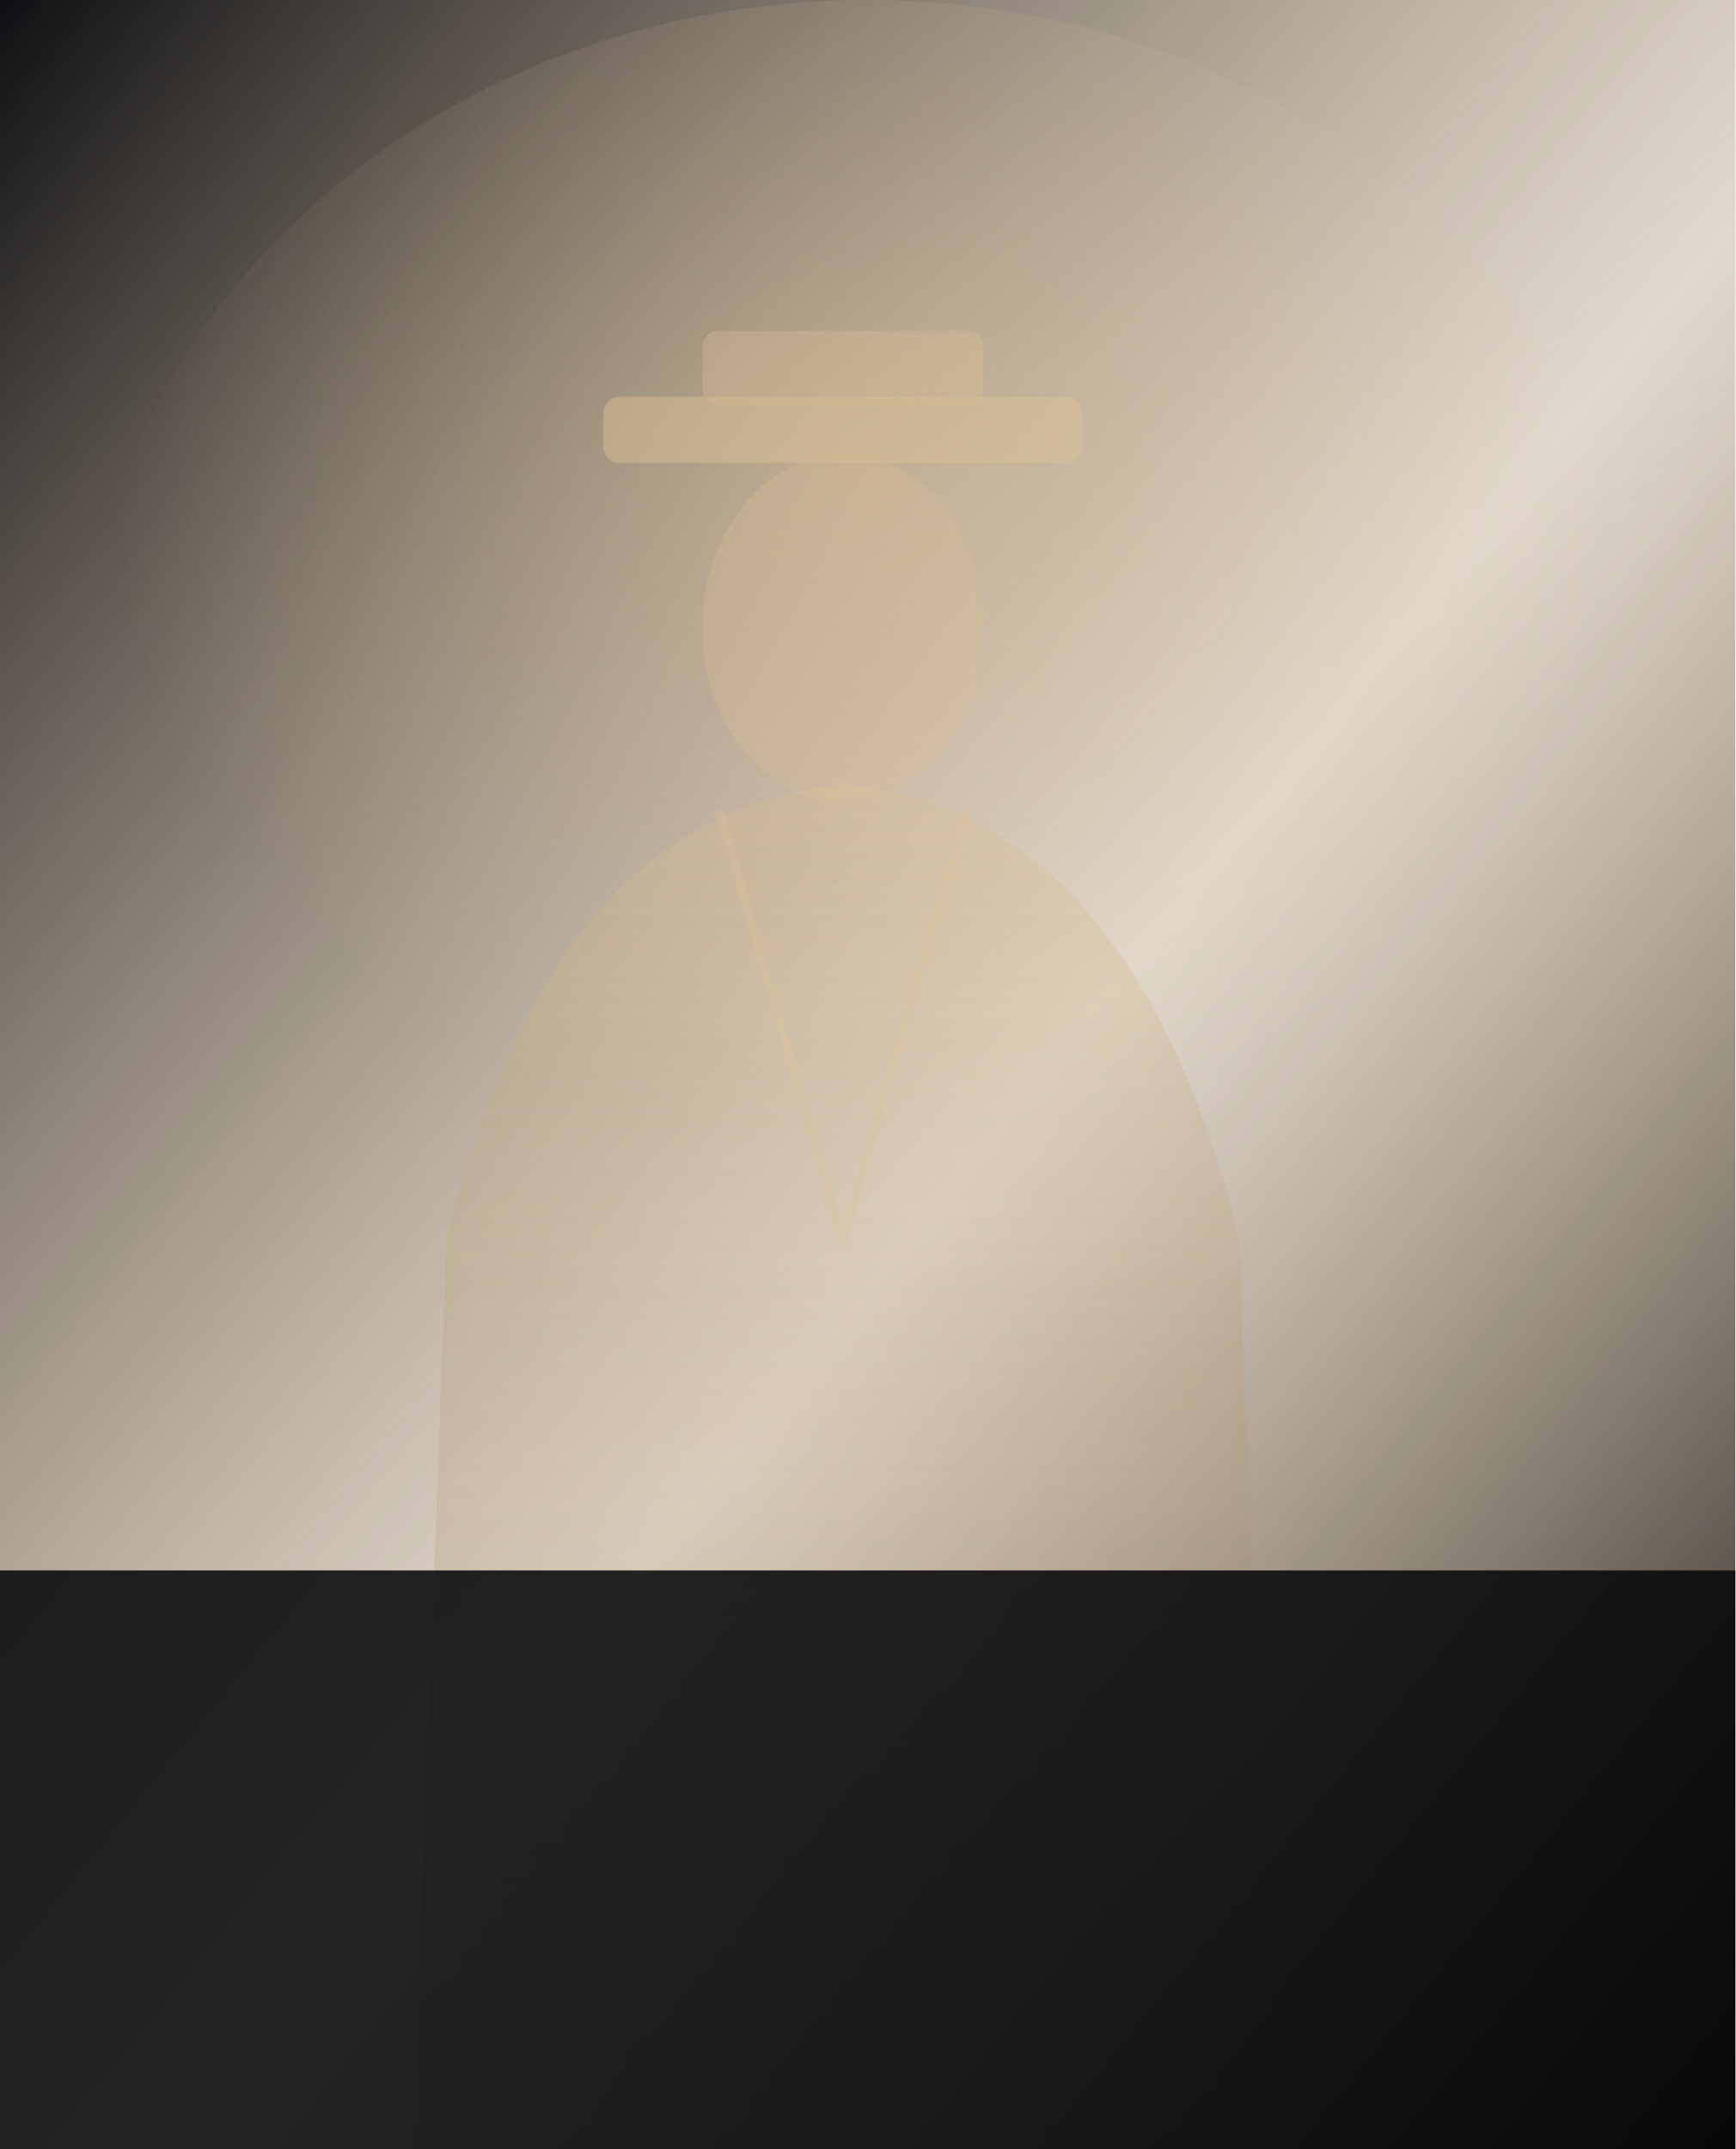
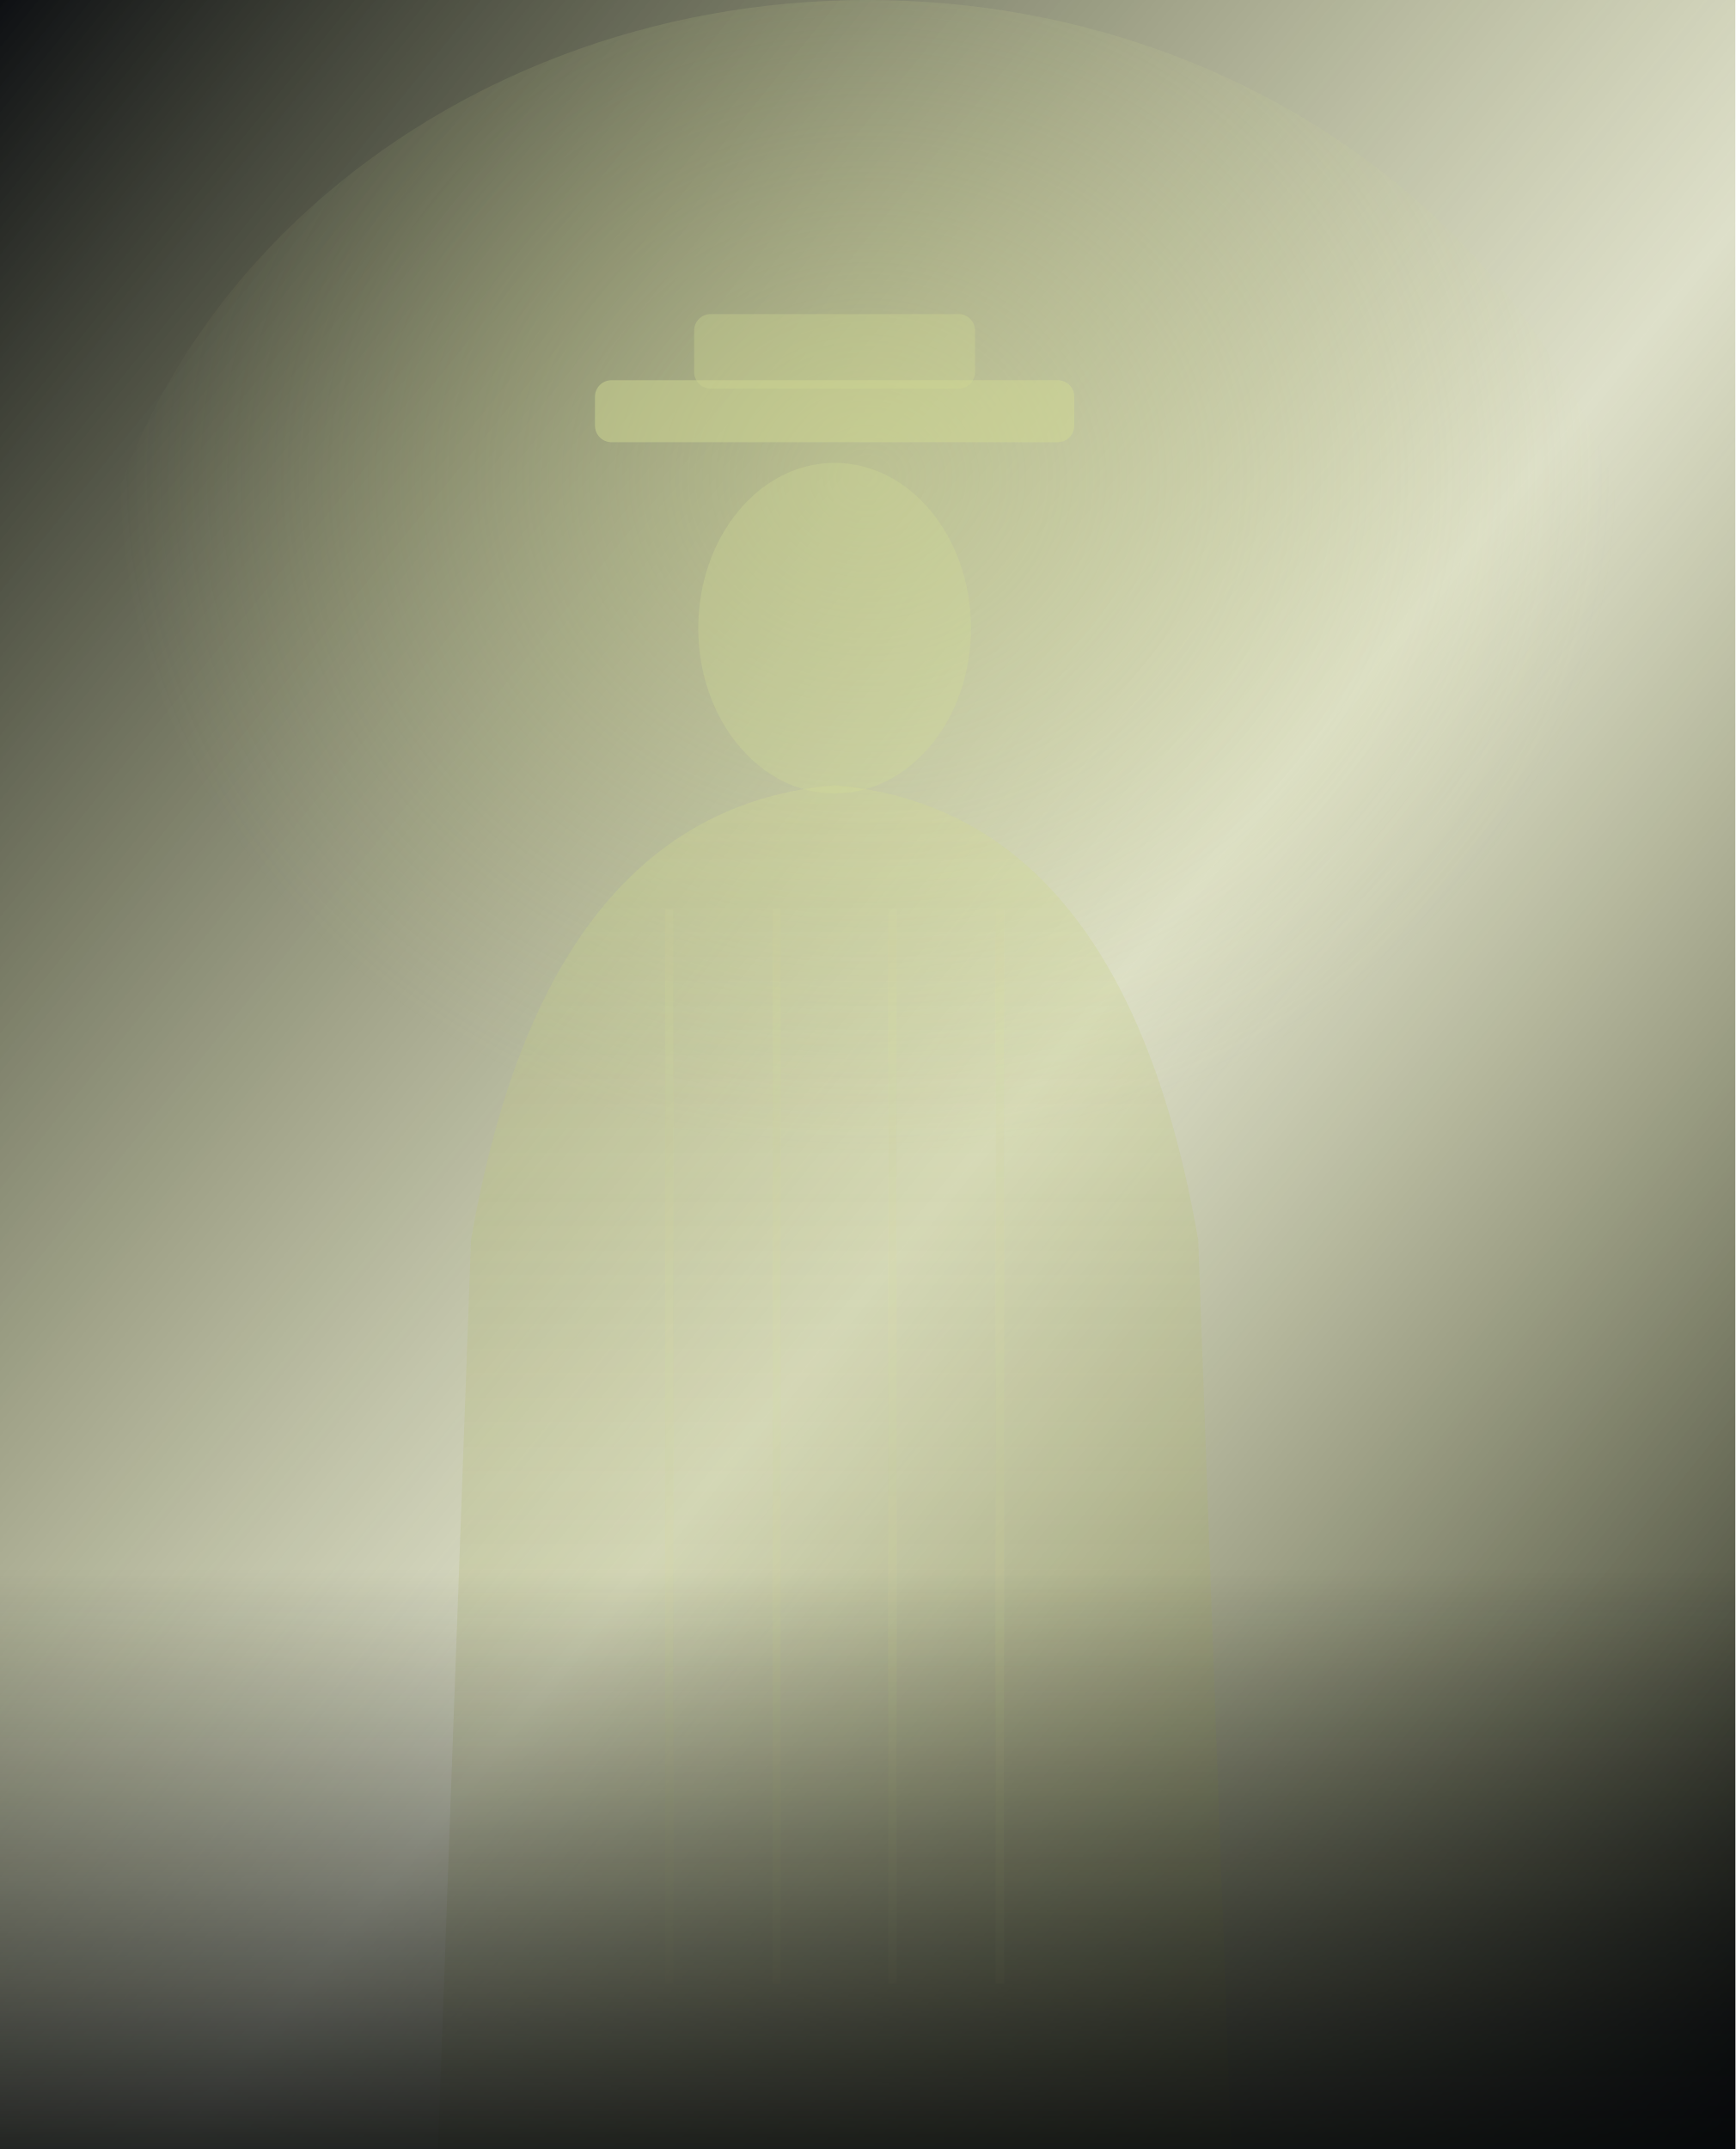
<svg xmlns="http://www.w3.org/2000/svg" viewBox="0 0 420 520" width="420" height="520">
  <defs>
    <linearGradient id="pbg" x1="0" y1="0" x2="1" y2="1">
      <stop offset="0%" stop-color="#0b0d11" />
-       <stop offset="55%" stop-color="rgba(141,107,63,0.26)" />
+       <stop offset="55%" stop-color="rgba(135,141,63,0.28)" />
      <stop offset="100%" stop-color="#07090b" />
    </linearGradient>
    <radialGradient id="pglow" cx="50%" cy="34%" r="48%">
-       <stop offset="0%" stop-color="rgba(220,192,148,0.42)" />
-       <stop offset="100%" stop-color="rgba(220,192,148,0)" />
+       <stop offset="0%" stop-color="rgba(211,220,148,0.44)" />
+       <stop offset="100%" stop-color="rgba(211,220,148,0)" />
    </radialGradient>
    <linearGradient id="robe" x1="0" y1="0" x2="0" y2="1">
-       <stop offset="0%" stop-color="rgba(220,192,148,0.34)" />
-       <stop offset="100%" stop-color="rgba(141,107,63,0.12)" />
+       <stop offset="0%" stop-color="rgba(211,220,148,0.34)" />
+       <stop offset="100%" stop-color="rgba(135,141,63,0.12)" />
+     </linearGradient>
+     <linearGradient id="pbg2" x1="0" y1="0" x2="0" y2="1">
+       <stop offset="0%" stop-color="rgba(6,8,10,0)" />
+       <stop offset="100%" stop-color="rgba(6,8,10,0.86)" />
    </linearGradient>
  </defs>
  <rect width="420" height="520" fill="url(#pbg)" />
  <ellipse cx="210" cy="170" rx="190" ry="170" fill="url(#pglow)" />
-   <g transform="translate(204 0)" opacity="0.9">
-     <rect x="-58" y="96" width="116" height="16" rx="4" fill="rgba(220,192,148,0.5)" />
-     <rect x="-34" y="80" width="68" height="18" rx="4" fill="rgba(220,192,148,0.34)" />
-     <ellipse cx="0" cy="152" rx="34" ry="42" fill="rgba(220,192,148,0.3)" />
-     <path d="M-96 300 Q-70 196 0 190 Q70 196 96 300 L104 520 L-104 520 Z" fill="url(#robe)" />
-     <path d="M-30 196 L0 300 L30 196" fill="none" stroke="rgba(220,192,148,0.35)" stroke-width="2" />
+   <g transform="translate(202 0)" opacity="0.92">
+     <rect x="-58" y="92" width="116" height="15" rx="4" fill="rgba(211,220,148,0.5)" />
+     <rect x="-34" y="76" width="68" height="18" rx="4" fill="rgba(211,220,148,0.34)" />
+     <ellipse cx="0" cy="152" rx="33" ry="40" fill="rgba(211,220,148,0.3)" />
+     <path d="M-88 300 Q-70 196 0 190 Q70 196 88 300 L96 520 L-96 520 Z" fill="url(#robe)" />
+     <path d="M-40 220 L-40 480 M-14 220 L-14 480 M14 220 L14 480 M40 220 L40 480" stroke="rgba(211,220,148,0.12)" stroke-width="2" />
  </g>
-   <rect y="380" width="420" height="140" fill="rgba(6,8,10,0.86)" />
+   <rect y="380" width="420" height="140" fill="url(#pbg2)" />
</svg>
